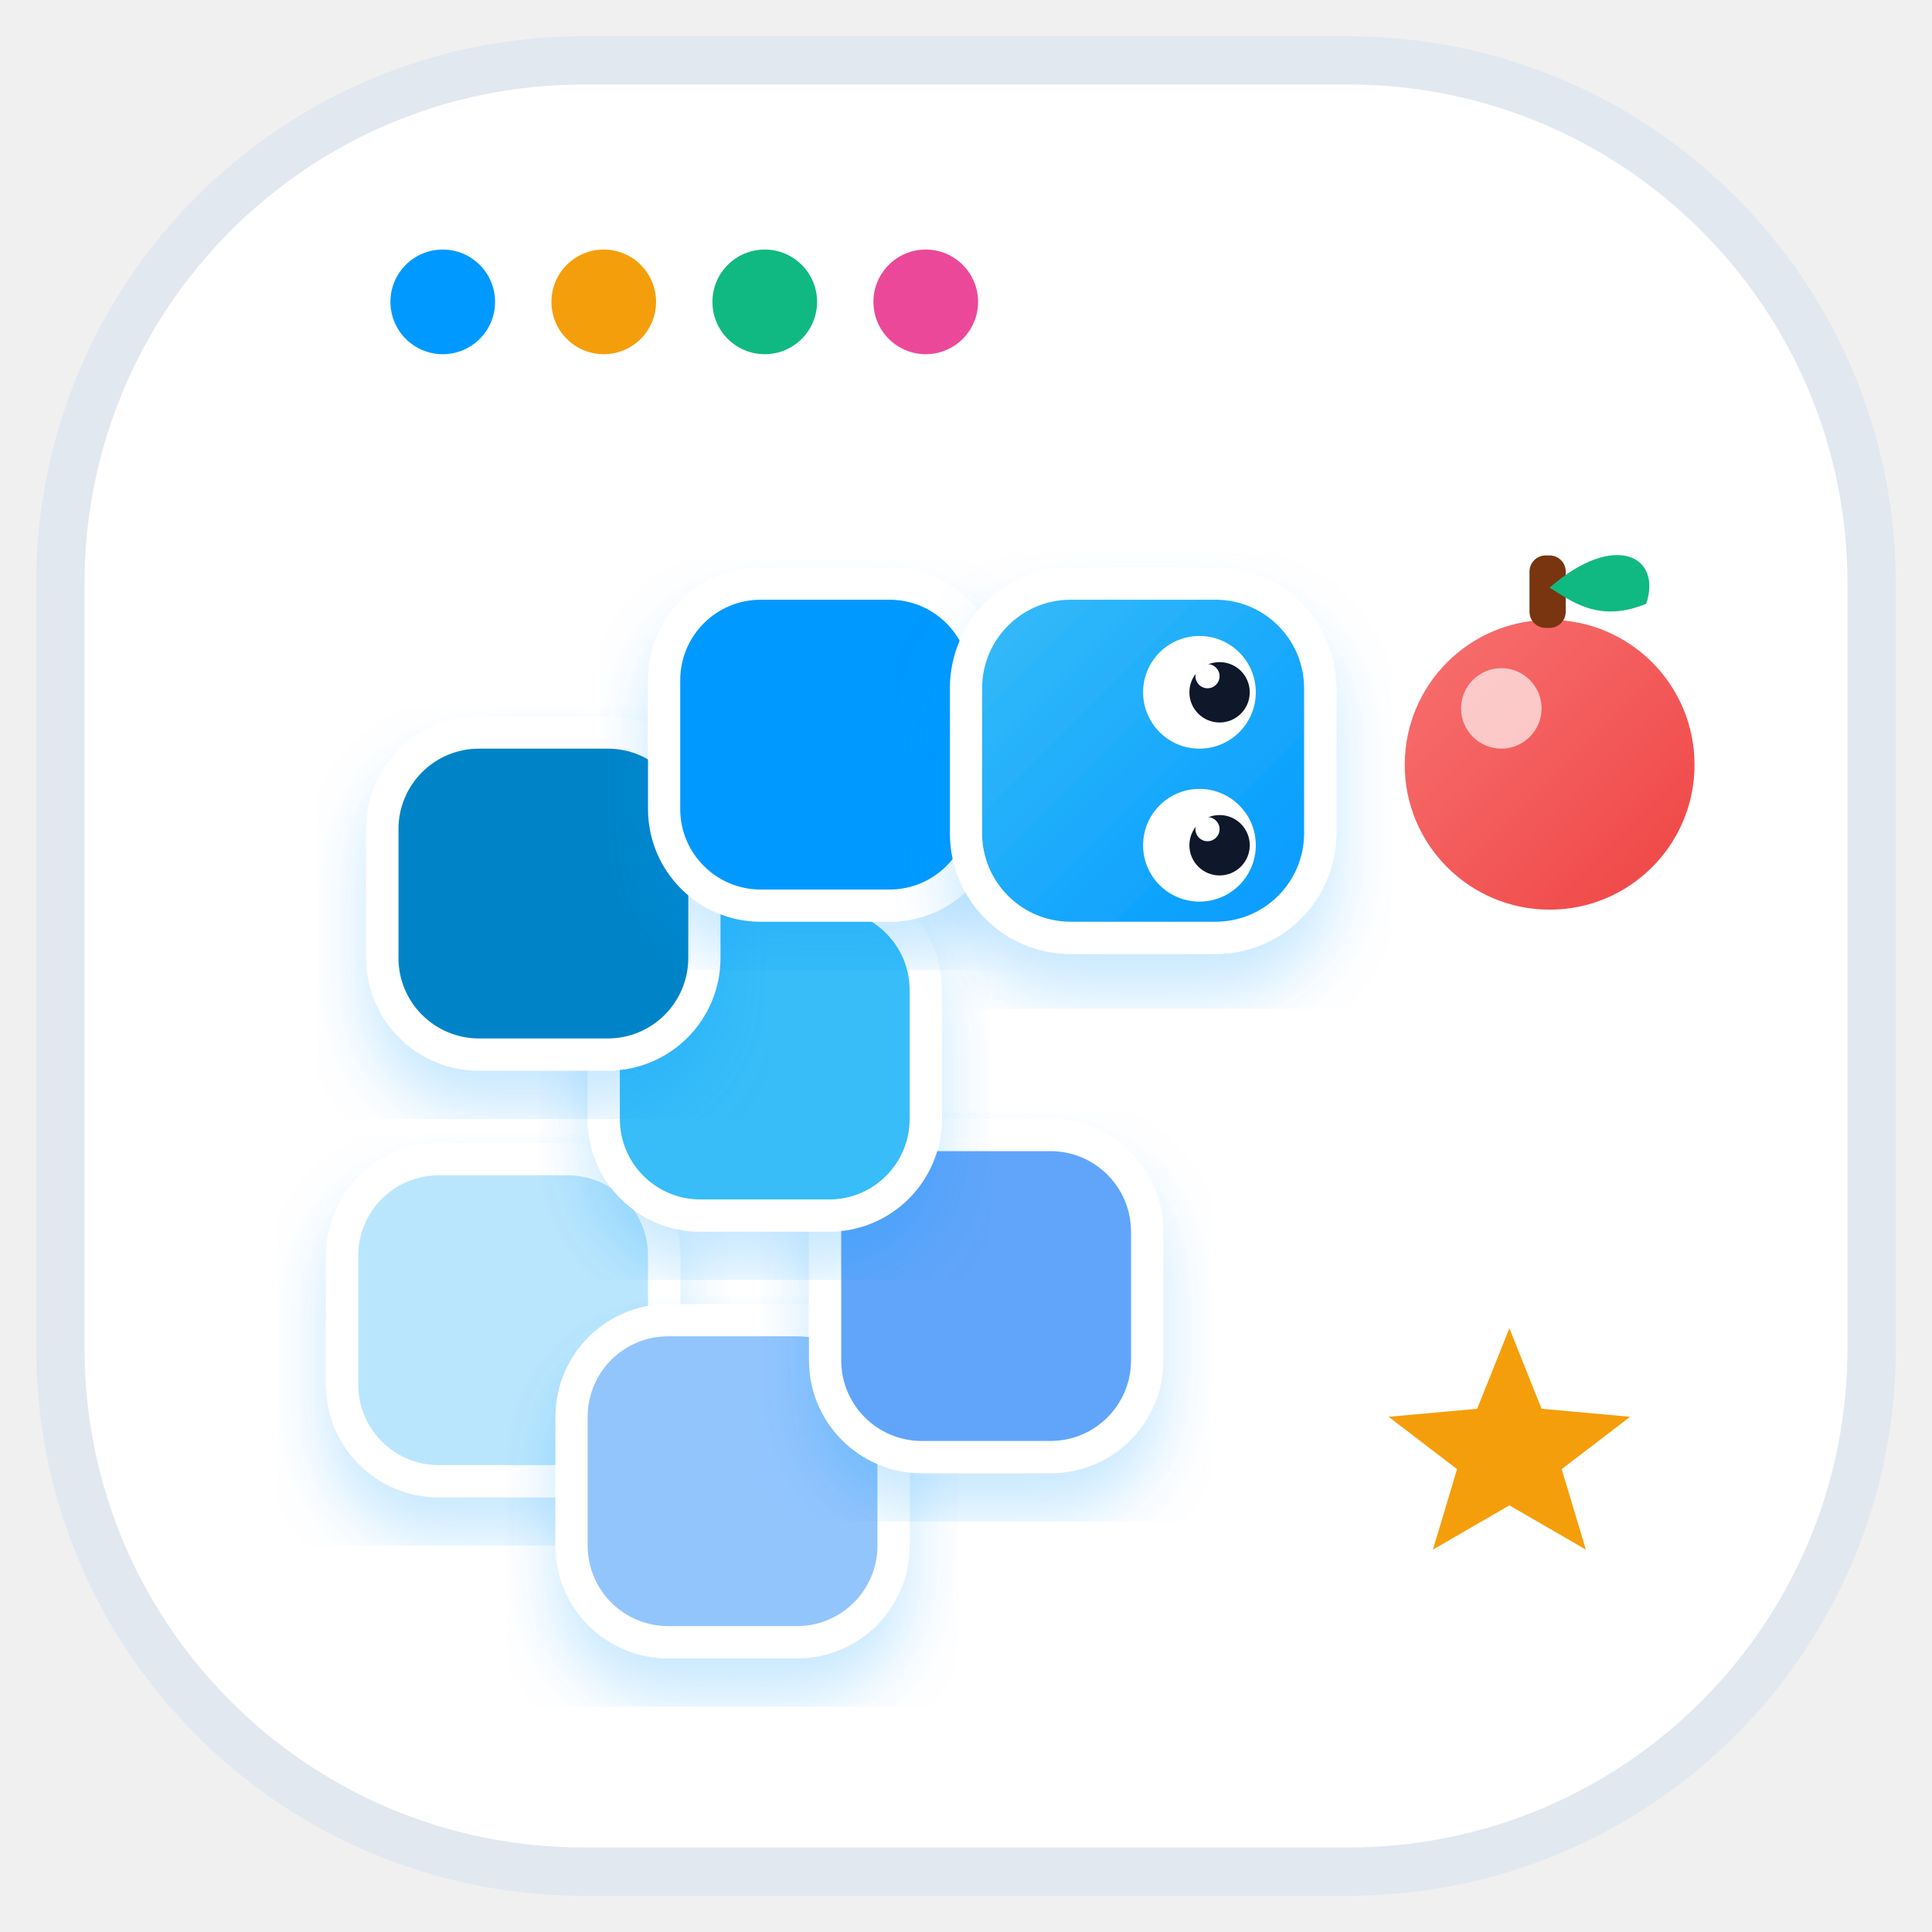
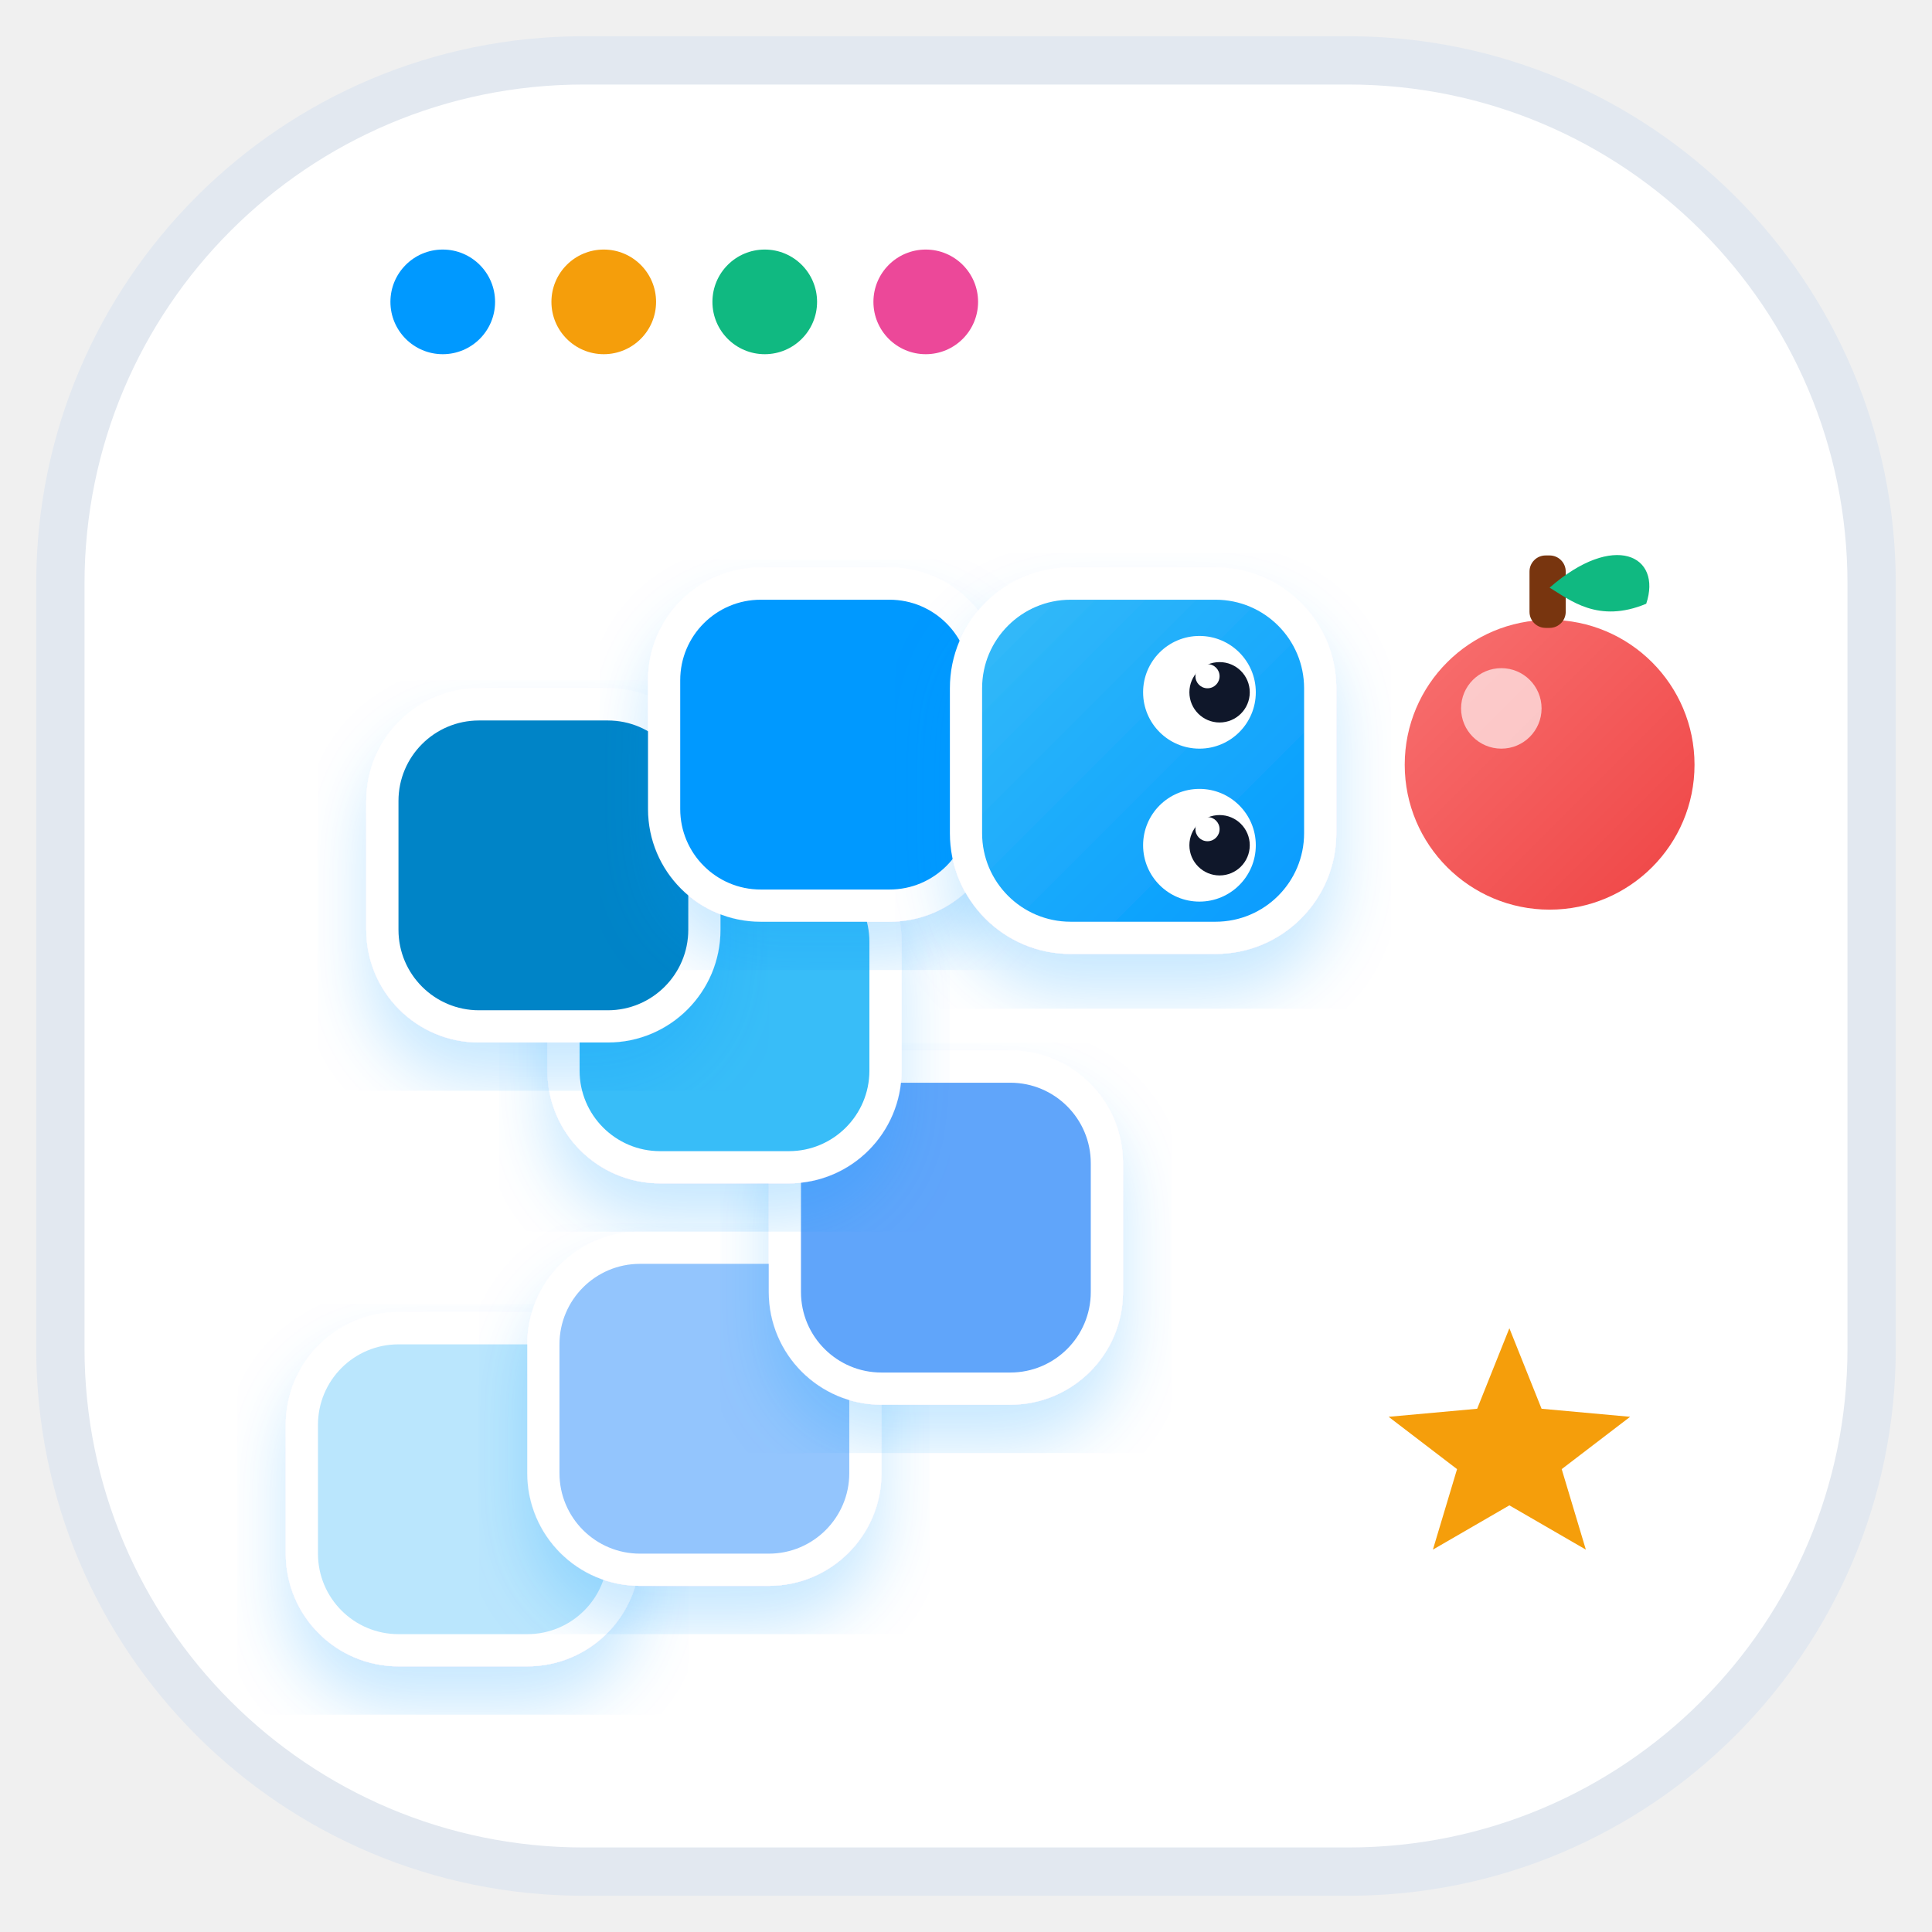
<svg xmlns="http://www.w3.org/2000/svg" viewBox="0 0 48 48" width="48" height="48" version="1.1">
  <defs>
    <linearGradient id="headGrad" x1="0%" y1="0%" x2="100%" y2="100%">
      <stop offset="0%" stop-color="#38BDF8" />
      <stop offset="100%" stop-color="#0099FF" />
    </linearGradient>
    <linearGradient id="appleGrad" x1="0%" y1="0%" x2="100%" y2="100%">
      <stop offset="0%" stop-color="#F87171" />
      <stop offset="100%" stop-color="#EF4444" />
    </linearGradient>
    <filter id="tileShadow" x="-20%" y="-20%" width="140%" height="140%">
      <feDropShadow dx="0" dy="1" stdDeviation="0.8" flood-color="#0099FF" flood-opacity="0.22" />
    </filter>
  </defs>
  <rect x="1.5" y="1.5" width="45" height="45" rx="13" fill="#FFFFFF" stroke="#E2E8F0" stroke-width="1.2" />
  <circle cx="11" cy="7.5" r="1.3" fill="#0099FF" />
  <circle cx="15" cy="7.5" r="1.3" fill="#F59E0B" />
  <circle cx="19" cy="7.5" r="1.3" fill="#10B981" />
  <circle cx="23" cy="7.5" r="1.3" fill="#EC4899" />
-   <rect x="8.5" y="28.8" width="8" height="8" rx="2.4" fill="#BAE6FD" stroke="#FFFFFF" stroke-width="0.8" filter="url(#tileShadow)" />
-   <rect x="14.2" y="32.8" width="8" height="8" rx="2.4" fill="#93C5FD" stroke="#FFFFFF" stroke-width="0.8" filter="url(#tileShadow)" />
-   <rect x="20.5" y="28.2" width="8" height="8" rx="2.4" fill="#60A5FA" stroke="#FFFFFF" stroke-width="0.8" filter="url(#tileShadow)" />
-   <rect x="15.0" y="22.2" width="8" height="8" rx="2.4" fill="#38BDF8" stroke="#FFFFFF" stroke-width="0.8" filter="url(#tileShadow)" />
-   <rect x="9.5" y="18.2" width="8" height="8" rx="2.4" fill="#0284C7" stroke="#FFFFFF" stroke-width="0.8" filter="url(#tileShadow)" />
+   <rect x="7.5" y="33" width="8" height="8" rx="2.4" fill="#BAE6FD" stroke="#FFFFFF" stroke-width="0.8" filter="url(#tileShadow)" />
+   <rect x="13.5" y="31" width="8" height="8" rx="2.4" fill="#93C5FD" stroke="#FFFFFF" stroke-width="0.8" filter="url(#tileShadow)" />
+   <rect x="19.5" y="26.5" width="8" height="8" rx="2.4" fill="#60A5FA" stroke="#FFFFFF" stroke-width="0.8" filter="url(#tileShadow)" />
+   <rect x="14" y="21" width="8" height="8" rx="2.4" fill="#38BDF8" stroke="#FFFFFF" stroke-width="0.8" filter="url(#tileShadow)" />
+   <rect x="9.5" y="17.5" width="8" height="8" rx="2.4" fill="#0284C7" stroke="#FFFFFF" stroke-width="0.8" filter="url(#tileShadow)" />
  <rect x="16.5" y="14.5" width="8" height="8" rx="2.4" fill="#0099FF" stroke="#FFFFFF" stroke-width="0.8" filter="url(#tileShadow)" />
-   <rect x="24.0" y="14.5" width="8.8" height="8.8" rx="2.6" fill="url(#headGrad)" stroke="#FFFFFF" stroke-width="0.8" filter="url(#tileShadow)" />
+   <rect x="24" y="14.5" width="8.8" height="8.8" rx="2.6" fill="url(#headGrad)" stroke="#FFFFFF" stroke-width="0.8" filter="url(#tileShadow)" />
  <circle cx="29.8" cy="17.2" r="1.4" fill="#FFFFFF" />
  <circle cx="30.3" cy="17.2" r="0.75" fill="#0F172A" />
  <circle cx="30.0" cy="16.8" r="0.3" fill="#FFFFFF" />
  <circle cx="29.8" cy="21.0" r="1.4" fill="#FFFFFF" />
  <circle cx="30.3" cy="21.0" r="0.75" fill="#0F172A" />
  <circle cx="30.0" cy="20.6" r="0.3" fill="#FFFFFF" />
  <circle cx="38.5" cy="19" r="3.6" fill="url(#appleGrad)" />
  <circle cx="37.3" cy="17.6" r="1.0" fill="#FFFFFF" opacity="0.65" />
  <rect x="38.0" y="13.8" width="0.9" height="1.8" rx="0.4" fill="#78350F" />
  <path d="M38.5 14.6 C40.1 13.2 41.3 13.8 40.9 15.0 C39.7 15.5 39.0 14.9 38.5 14.6 Z" fill="#10B981" />
  <path d="M37.5 33 L38.3 35.0 L40.5 35.2 L38.8 36.5 L39.4 38.5 L37.5 37.4 L35.6 38.5 L36.2 36.5 L34.5 35.2 L36.7 35.0 Z" fill="#F59E0B" />
</svg>
